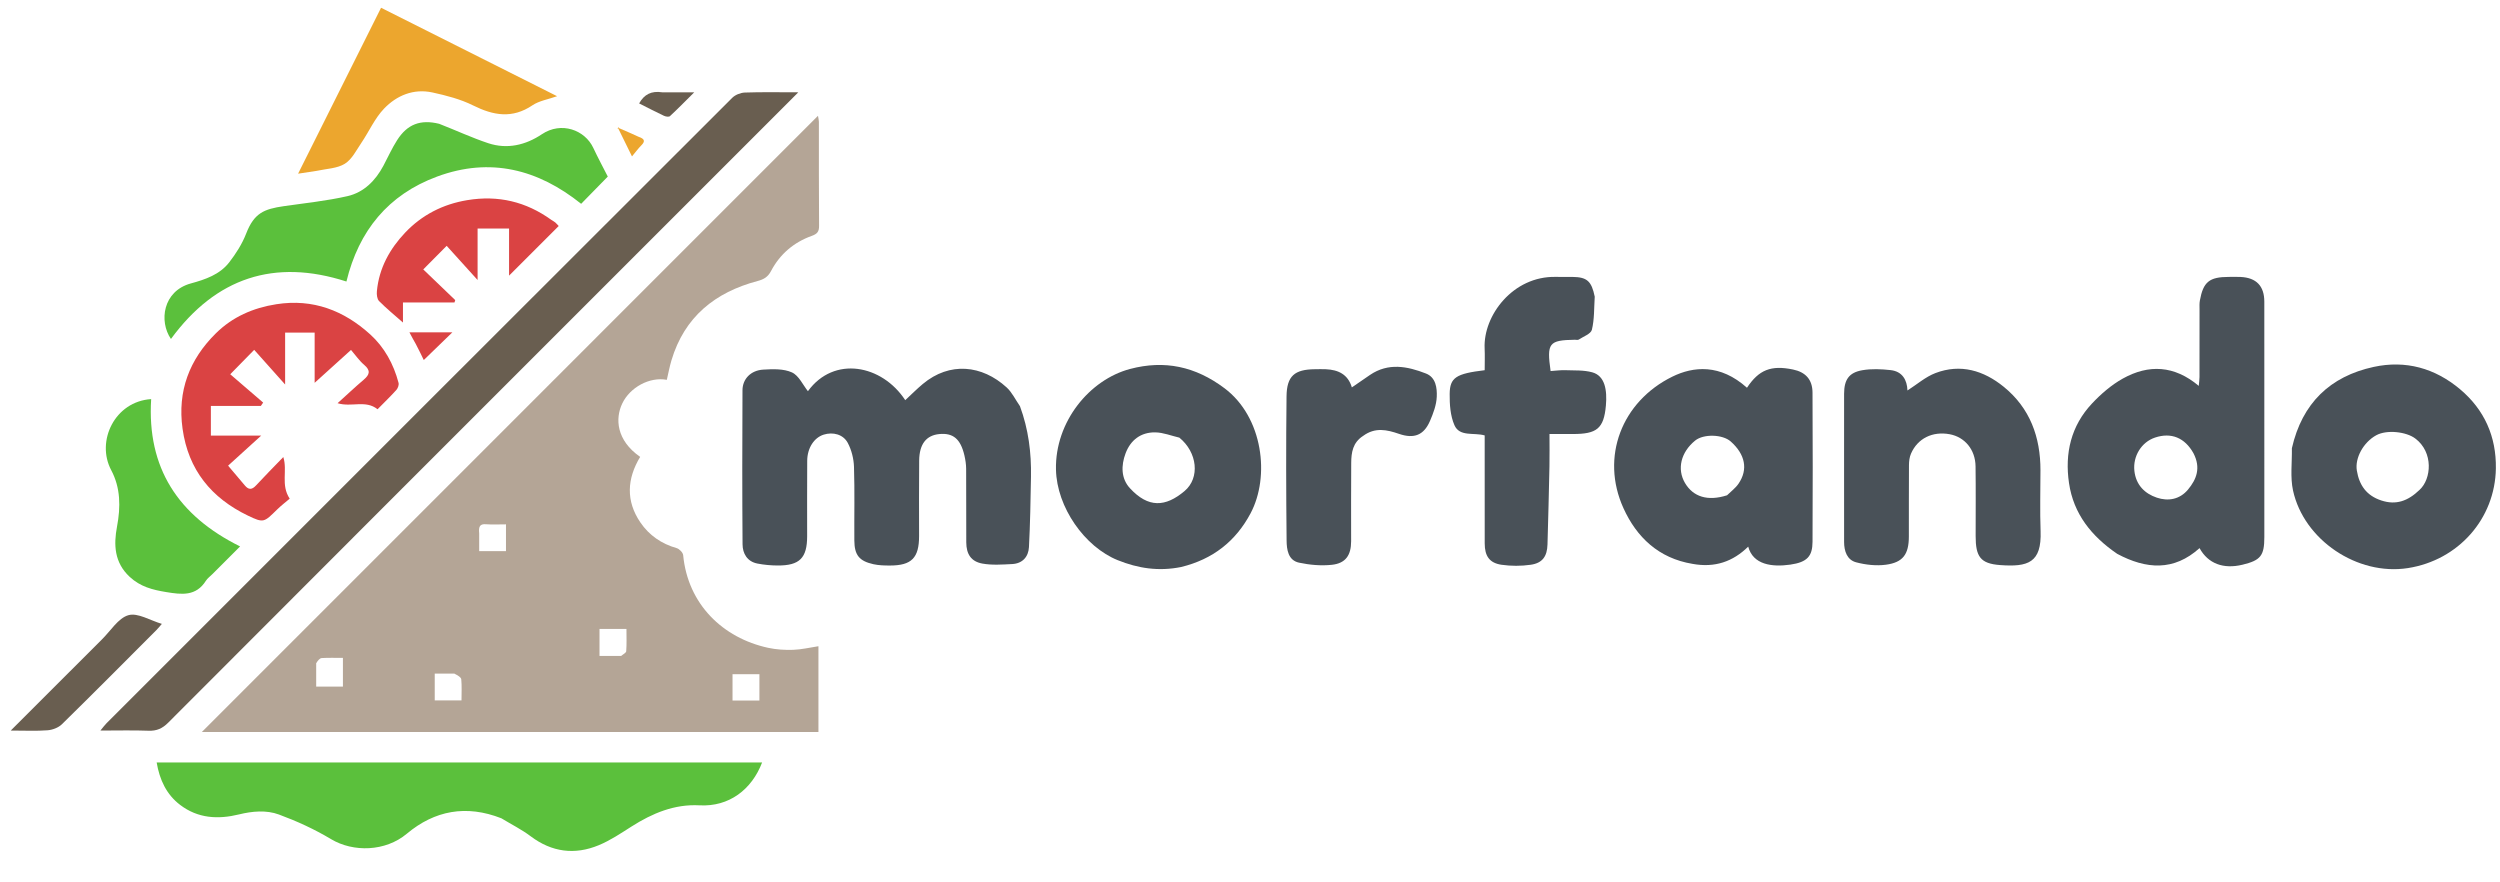
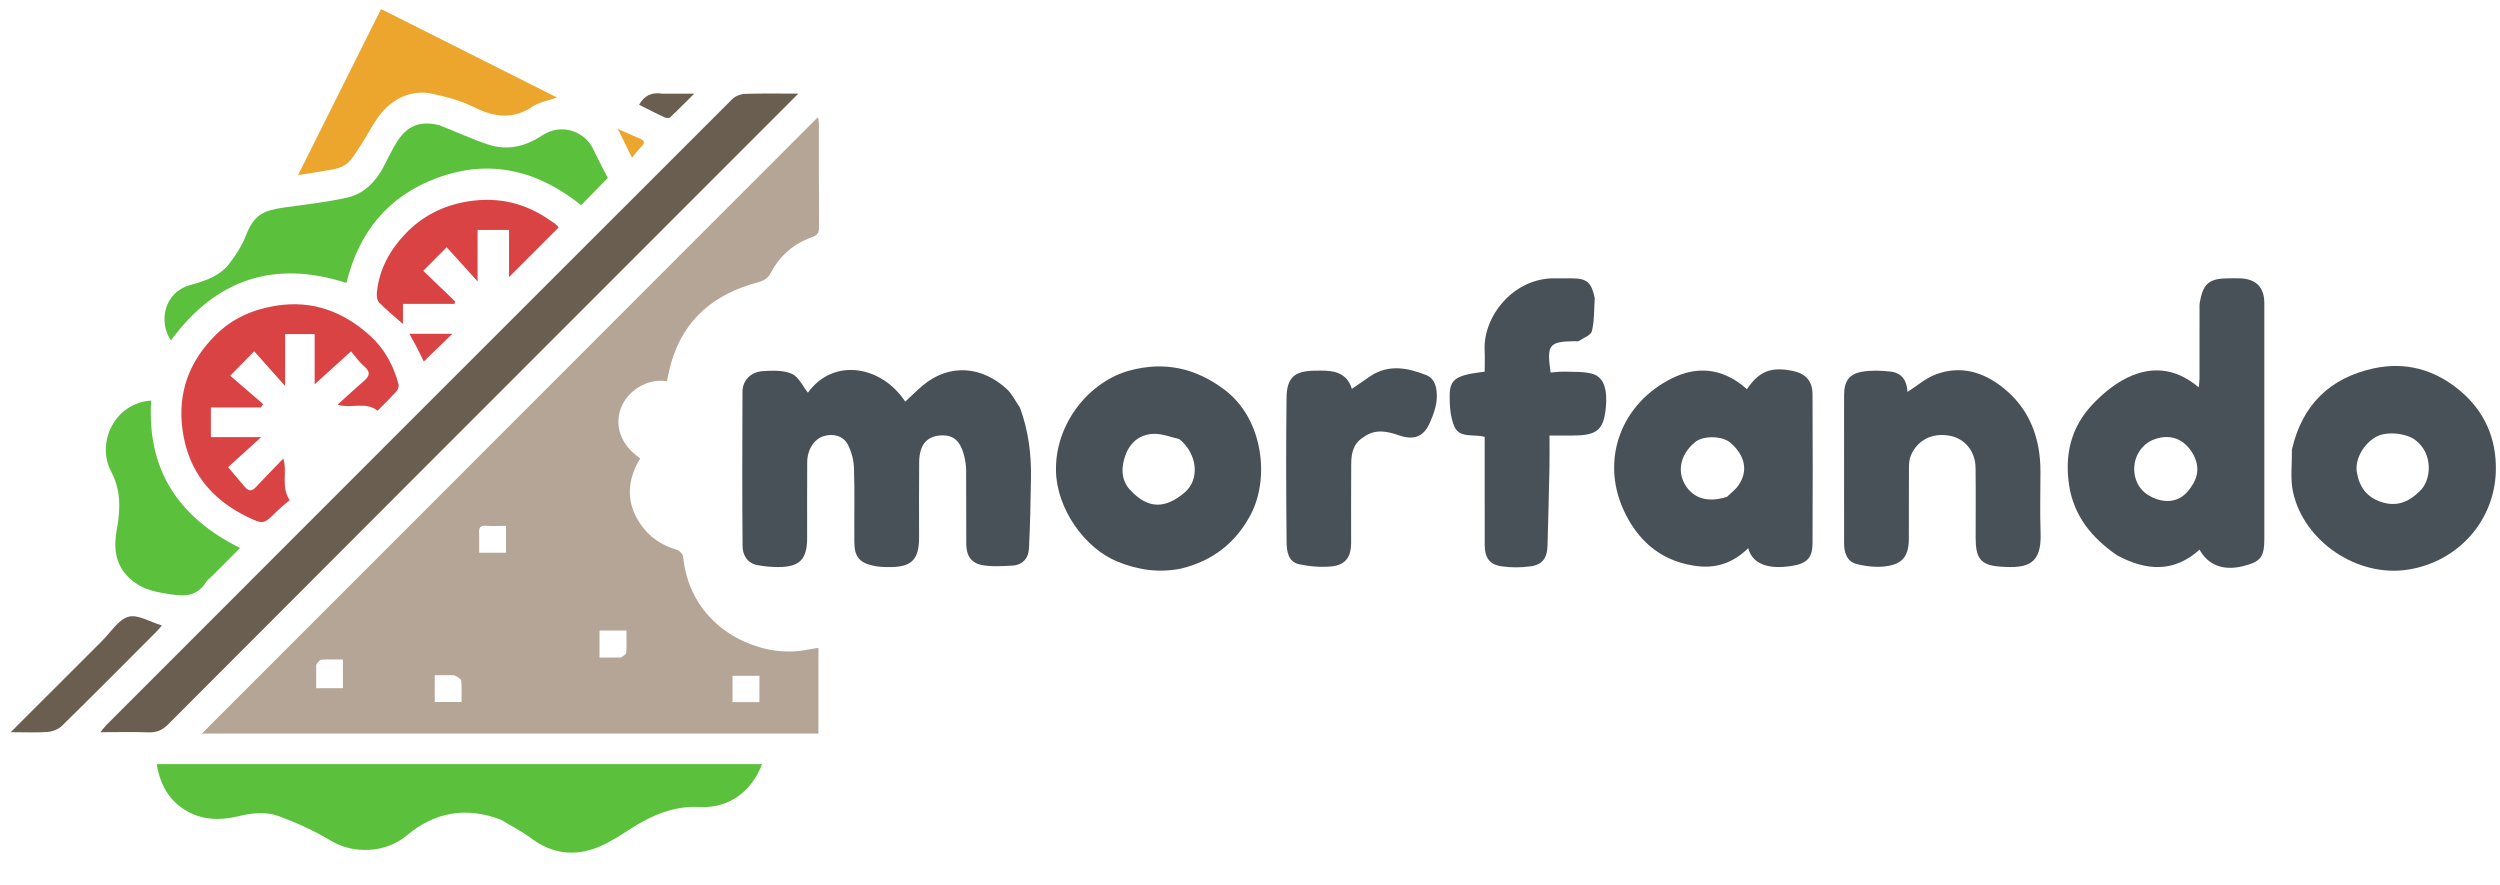
- <svg xmlns="http://www.w3.org/2000/svg" version="1.1" id="Layer_1" x="0px" y="0px" width="100%" viewBox="0 0 1273 449" xml:space="preserve">
-   <path fill="#B4A596" opacity="1" stroke="none" d="  M253.25,222.25   C307.696,167.796 361.892,113.591 416.513,58.962   C416.723,60.278 416.981,61.146 416.982,62.015   C417.005,79.678 416.928,97.342 417.07,115.005   C417.094,117.996 416.109,119.121 413.3,120.129   C404.184,123.398 397.128,129.428 392.61,138.012   C391.009,141.054 388.941,142.248 385.761,143.092   C364.103,148.84 348.513,161.358 341.903,183.491   C340.933,186.741 340.322,190.099 339.544,193.414   C330.814,191.763 320.791,197.198 316.848,205.465   C313.208,213.094 313.761,224.142 325.968,232.644   C319.264,243.766 318.609,255.065 326.084,266.03   C330.533,272.558 336.806,276.903 344.558,279.108   C345.931,279.499 347.743,281.359 347.869,282.681   C350.235,307.6 368.006,324.863 391.184,329.879   C395.325,330.776 399.699,331.033 403.943,330.891   C408.139,330.75 412.305,329.73 416.748,329.056   C416.748,343.597 416.748,358.02 416.748,372.722   C312.568,372.722 208.501,372.722 102.778,372.722   C153.389,322.111 203.194,272.306 253.25,222.25  M161.003,337.712   C161.003,341.76 161.003,345.808 161.003,349.617   C166.13,349.617 170.494,349.617 174.616,349.617   C174.616,344.526 174.616,339.825 174.616,335.002   C170.767,335.002 167.295,334.876 163.843,335.083   C162.872,335.141 161.958,336.173 161.003,337.712  M244,271.611   C244,274.675 244,277.739 244,280.646   C249.071,280.646 253.436,280.646 257.643,280.646   C257.643,275.922 257.643,271.557 257.643,267.001   C253.996,267.001 250.69,267.193 247.417,266.944   C244.423,266.717 243.626,268.03 244,271.611  M316.299,333.997   C317.197,333.202 318.804,332.46 318.87,331.601   C319.156,327.876 318.992,324.116 318.992,320.268   C314.103,320.268 309.74,320.268 305.27,320.268   C305.27,324.903 305.27,329.266 305.27,334   C308.804,334 312.072,334 316.299,333.997  M231.339,343   C227.95,343 224.56,343 221.368,343   C221.368,348.101 221.368,352.466 221.368,356.629   C226.108,356.629 230.473,356.629 234.999,356.629   C234.999,352.8 235.204,349.321 234.875,345.893   C234.775,344.856 233.197,343.962 231.339,343  M373,351.432   C373,353.185 373,354.937 373,356.697   C377.968,356.697 382.332,356.697 386.694,356.697   C386.694,352.023 386.694,347.659 386.694,343.31   C382.018,343.31 377.655,343.31 373,343.31   C373,345.901 373,348.19 373,351.432  z" />
-   <path fill="#495158" opacity="1" stroke="none" d="  M519.369,206.839   C523.73,218.671 525.19,230.606 524.976,242.763   C524.766,254.706 524.569,266.655 523.944,278.58   C523.684,283.526 520.648,286.958 515.387,287.219   C510.332,287.47 505.129,287.865 500.214,286.971   C494.456,285.924 492.056,282.127 492.024,276.188   C491.955,263.696 492.045,251.204 491.96,238.712   C491.944,236.429 491.595,234.104 491.074,231.875   C489.112,223.495 485.315,220.342 478.276,221.027   C471.676,221.671 468.144,226.077 468.045,234.48   C467.895,247.304 468.008,260.13 467.998,272.955   C467.99,284.089 464.199,287.963 453.129,287.967   C450.334,287.968 447.465,287.899 444.756,287.297   C437.508,285.685 435.084,282.649 435.029,275.218   C434.935,262.726 435.255,250.226 434.855,237.746   C434.723,233.612 433.618,229.154 431.684,225.523   C429.331,221.103 424.071,219.863 419.436,221.311   C414.543,222.838 411.081,228.097 411.032,234.617   C410.937,247.441 411.009,260.267 410.998,273.092   C410.988,284.133 407.157,288.009 395.993,287.952   C392.55,287.934 389.056,287.625 385.681,286.962   C380.475,285.939 378.146,281.879 378.109,277.16   C377.909,251.012 377.94,224.861 378.075,198.711   C378.105,192.938 382.322,188.591 388.626,188.211   C393.521,187.916 399.026,187.701 403.262,189.636   C406.786,191.246 408.858,196.036 411.394,199.194   C424.661,180.943 449.117,185.684 460.95,203.769   C463.924,201.012 466.771,198.134 469.861,195.547   C483.592,184.055 500.091,185.854 512.577,197.275   C515.306,199.772 516.994,203.406 519.369,206.839  z" />
-   <path fill="#695E50" opacity="1" stroke="none" d="  M323.75,129.75   C244.194,209.305 164.869,288.592 85.65,367.984   C82.677,370.963 79.784,372.24 75.631,372.085   C67.817,371.791 59.985,372 51.12,372   C52.512,370.33 53.298,369.222 54.245,368.275   C160.408,262.092 266.574,155.914 372.834,49.828   C374.377,48.287 377.064,47.206 379.261,47.127   C387.841,46.819 396.437,47.001 406.502,47.001   C378.321,75.181 351.16,102.34 323.75,129.75  z" />
-   <path fill="#495158" opacity="1" stroke="none" d="  M1078.08,282.013   C1065.001,273.066 1055.852,261.729 1053.539,245.987   C1051.308,230.802 1054.559,216.854 1065.228,205.487   C1069.808,200.607 1075.121,196.009 1080.931,192.77   C1094.101,185.428 1107.152,186.009 1119.603,196.49   C1119.757,194.753 1119.981,193.386 1119.984,192.018   C1120.012,180.529 1119.995,169.04 1120.006,157.551   C1120.007,156.055 1119.902,154.524 1120.165,153.067   C1121.89,143.519 1124.992,141.017 1134.925,141.001   C1136.923,140.998 1138.925,140.928 1140.919,141.024   C1148.907,141.406 1152.983,145.614 1152.989,153.613   C1153.014,189.078 1153,224.543 1153,260.009   C1153,264.504 1153.002,269 1153,273.496   C1152.994,282.963 1151.14,285.31 1141.907,287.547   C1132.119,289.919 1124.343,286.996 1120.007,279.102   C1106.947,290.874 1092.914,289.938 1078.08,282.013  M1116.926,230.811   C1112.5,222.876 1105.584,220.048 1097.349,222.805   C1090.389,225.135 1086.008,232.333 1086.83,239.781   C1087.618,246.921 1092.082,251.33 1098.267,253.411   C1103.991,255.337 1109.91,254.356 1114.124,249.302   C1118.5,244.054 1120.755,238.247 1116.926,230.811  z" />
-   <path fill="#5BC03C" opacity="1" stroke="none" d="  M255.295,416.672   C237.409,409.655 221.299,412.682 207.128,424.552   C196.268,433.647 179.912,434.102 168.505,427.254   C160.164,422.246 151.151,418.123 142.016,414.748   C135.615,412.383 128.451,413.044 121.741,414.691   C110.985,417.332 100.77,416.741 91.732,409.863   C84.776,404.569 81.279,397.129 79.771,388.242   C182.903,388.242 285.494,388.242 388.066,388.242   C382.812,402.016 371.264,410.902 356.204,410.075   C343.444,409.374 332.185,414.11 321.59,420.852   C316.208,424.277 310.82,427.911 304.975,430.344   C292.699,435.453 281.017,433.973 270.171,425.798   C265.651,422.392 260.495,419.83 255.295,416.672  z" />
-   <path fill="#495158" opacity="1" stroke="none" d="  M861.883,287.129   C844.499,284.264 833.347,273.47 826.686,258.82   C814.818,232.718 825.816,204.435 851.55,191.793   C862.282,186.52 875.893,185.192 889.56,197.443   C895.617,188.293 901.833,185.832 913.013,188.16   C919.389,189.487 922.897,193.25 922.933,199.92   C923.072,225.238 923.072,250.557 922.94,275.874   C922.902,283.221 920.25,286.272 911.632,287.508   C902.299,288.845 892.633,287.57 890.188,278.337   C882.371,286.034 873.141,289.184 861.883,287.129  M879.407,252.203   C881.375,250.257 883.707,248.561 885.242,246.32   C890.22,239.055 888.696,231.391 881.298,224.812   C877.146,221.119 867.452,220.862 863.18,224.332   C855.888,230.253 853.823,238.847 857.991,245.929   C862.138,252.976 869.534,255.362 879.407,252.203  z" />
-   <path fill="#495158" opacity="1" stroke="none" d="  M1167.027,228.234   C1172.242,205.319 1186.501,191.641 1208.685,186.831   C1224.926,183.31 1239.861,187.426 1252.708,198.239   C1265.185,208.741 1271.131,222.444 1270.898,238.48   C1270.523,264.134 1251.794,285.277 1226.086,289.276   C1200.333,293.282 1173.104,274.914 1167.611,249.774   C1166.134,243.017 1167.142,235.717 1167.027,228.234  M1232.023,249.458   C1238.133,243.877 1239.196,230.306 1229.856,223.28   C1225.241,219.809 1215.364,218.691 1210.003,221.619   C1203.478,225.181 1199.04,233.178 1200.109,239.647   C1201.333,247.049 1204.98,252.325 1212.505,254.822   C1220.058,257.328 1226.086,255.158 1232.023,249.458  z" />
-   <path fill="#495158" opacity="1" stroke="none" d="  M601.452,288.716   C590.012,291.03 579.528,289.431 569.098,285.222   C552.314,278.446 538.117,258.299 537.702,239.139   C537.173,214.731 554.808,193.323 575.449,187.866   C592.963,183.234 608.689,186.56 623.51,197.685   C643.186,212.453 646.754,242.671 636.771,261.42   C629.224,275.595 617.584,284.782 601.452,288.716  M600.517,222.842   C596.424,221.895 592.34,220.217 588.235,220.163   C580.966,220.066 575.717,224.013 573.149,230.827   C570.814,237.021 570.796,243.653 575.356,248.596   C584.722,258.747 593.443,258.236 603.163,250.055   C611.145,243.337 609.716,230.301 600.517,222.842  z" />
-   <path fill="#495158" opacity="1" stroke="none" d="  M939,233   C939,221.834 938.971,211.168 939.012,200.503   C939.039,193.364 941.46,189.707 948.308,188.515   C952.975,187.703 957.943,187.932 962.692,188.458   C968.686,189.121 971.091,193.482 971.274,198.833   C976.11,195.753 980.452,191.908 985.523,189.97   C998.312,185.082 1010.092,188.669 1020.273,196.929   C1033.66,207.789 1039.029,222.534 1039.003,239.485   C1038.987,249.818 1038.698,260.161 1039.07,270.48   C1039.649,286.572 1032.656,288.793 1018.394,287.73   C1008.346,286.981 1006.003,283.369 1006,272.936   C1005.997,261.104 1006.114,249.27 1005.953,237.439   C1005.838,228.952 1000.462,222.524 992.758,221.106   C984.046,219.503 976.446,223.227 973.076,231.005   C972.318,232.755 972.06,234.841 972.046,236.776   C971.956,248.941 972.029,261.107 971.99,273.273   C971.96,282.216 969.024,286.391 960.318,287.555   C955.381,288.215 950.005,287.613 945.156,286.332   C940.504,285.103 939.027,280.63 939.015,275.996   C938.979,261.831 939.001,247.666 939,233  z" />
-   <path fill="#495158" opacity="1" stroke="none" d="  M812.036,151.066   C811.671,156.989 811.882,162.638 810.587,167.919   C810.071,170.022 806.259,171.36 803.869,172.925   C803.398,173.233 802.565,172.986 801.899,172.998   C788.684,173.24 787.55,174.618 789.562,188.937   C792.014,188.781 794.563,188.415 797.096,188.504   C801.67,188.664 806.426,188.396 810.759,189.578   C817.25,191.351 818.422,198.589 817.719,206.538   C816.674,218.355 812.973,220.996 800.938,221   C797.14,221.001 793.343,221 789,221   C789,226.505 789.095,231.96 788.981,237.411   C788.705,250.686 788.366,263.959 787.984,277.232   C787.809,283.322 785.409,286.719 779.454,287.575   C774.577,288.275 769.436,288.288 764.562,287.578   C758.443,286.686 756.032,283.14 756.015,276.748   C755.974,260.432 756.001,244.115 756,227.798   C756,225.824 756,223.85 756,221.716   C750.481,220.114 743.247,222.565 740.592,216.482   C738.512,211.717 738.12,205.916 738.174,200.587   C738.26,192.204 741.455,190.266 756,188.509   C756,184.888 756.148,181.133 755.975,177.392   C755.202,160.675 770.397,140.524 792.17,140.992   C794.999,141.053 797.831,140.974 800.661,141.007   C808.075,141.095 810.4,143.081 812.036,151.066  z" />
-   <path fill="#5BC03C" opacity="1" stroke="none" d="  M223.634,63.041   C232.216,66.391 240.246,70.134 248.596,72.914   C258.277,76.138 267.692,73.868 275.888,68.37   C285.841,61.695 297.813,66.191 302.092,75.283   C304.47,80.336 307.123,85.259 309.488,89.918   C304.888,94.616 300.405,99.195 295.918,103.779   C274.016,86.226 249.666,79.902 222.611,89.895   C197.622,99.125 182.687,117.52 176.401,143.351   C139.735,131.521 109.911,141.38 87.045,172.601   C80.876,163.635 82.895,148.219 97.224,144.311   C104.528,142.318 111.887,139.824 116.709,133.596   C120.162,129.137 123.321,124.173 125.345,118.944   C129.401,108.467 134.44,106.446 144.495,104.985   C155.338,103.409 166.299,102.308 176.951,99.871   C185.28,97.966 191.194,91.983 195.235,84.387   C197.548,80.039 199.575,75.511 202.214,71.373   C207.419,63.212 214.133,60.702 223.634,63.041  z" />
-   <path fill="#DA4343" opacity="1" stroke="none" d="  M123.254,195.754   C127.001,198.998 130.499,201.993 133.997,204.988   C133.603,205.565 133.21,206.141 132.816,206.718   C124.459,206.718 116.102,206.718 107.376,206.718   C107.376,211.958 107.376,216.672 107.376,221.815   C115.631,221.815 123.882,221.815 132.996,221.815   C126.889,227.362 121.441,232.31 116.149,237.117   C119.737,241.35 122.217,244.213 124.626,247.136   C126.537,249.456 128.229,249.502 130.334,247.221   C134.727,242.46 139.303,237.867 144.263,232.73   C146.483,239.746 142.843,246.851 147.513,253.929   C145.769,255.422 143.263,257.333 141.029,259.522   C134.443,265.976 134.29,266.425 126.269,262.565   C107.64,253.599 95.878,239.288 92.955,218.29   C90.287,199.126 96.448,183.037 109.914,169.734   C118.375,161.375 128.866,156.757 140.767,154.904   C159.384,152.005 175.072,158.113 188.502,170.262   C195.708,176.78 200.439,185.395 202.943,194.948   C203.221,196.009 202.602,197.703 201.814,198.573   C198.692,202.023 195.337,205.262 192.254,208.391   C186.107,203.494 179.042,207.489 171.894,205.313   C176.546,201.113 180.788,197.105 185.23,193.334   C188.284,190.74 188.804,188.649 185.427,185.781   C182.933,183.665 181.035,180.847 178.737,178.188   C172.211,184.088 166.492,189.259 160.217,194.931   C160.217,186.151 160.217,177.949 160.217,169.376   C155.041,169.376 150.327,169.376 145.184,169.376   C145.184,177.632 145.184,185.882 145.184,195.79   C139.224,189.111 134.228,183.513 129.432,178.138   C124.804,182.859 121.339,186.393 117.241,190.573   C118.758,191.871 120.881,193.688 123.254,195.754  z" />
-   <path fill="#495158" opacity="1" stroke="none" d="  M694.097,221.964   C688.809,225.342 688.086,230.448 688.04,235.659   C687.923,248.981 688.009,262.304 687.996,275.626   C687.99,282.719 685.195,286.848 678.174,287.601   C672.686,288.189 666.882,287.667 661.46,286.506   C655.893,285.315 655.185,279.786 655.138,275.278   C654.883,250.801 654.82,226.317 655.106,201.84   C655.228,191.415 659.181,188.105 669.612,188.004   C671.443,187.986 673.279,187.933 675.107,188.015   C681.41,188.299 686.378,190.572 688.364,197.264   C691.497,195.111 694.55,192.987 697.628,190.901   C706.957,184.582 716.65,186.503 726.105,190.196   C731.162,192.171 731.792,197.573 731.599,202.067   C731.422,206.202 729.84,210.432 728.166,214.314   C725.031,221.583 720.085,223.575 712.373,220.924   C706.207,218.805 700.224,217.449 694.097,221.964  z" />
-   <path fill="#ECA62E" opacity="1" stroke="none" d="  M161.208,87.005   C158.056,87.439 155.348,87.87 151.789,88.437   C166.11,59.796 180.018,31.982 194.035,3.95   C224.177,19.093 253.94,34.047 283.675,48.986   C279.109,50.61 274.549,51.305 271.089,53.635   C260.825,60.545 251.248,58.833 240.899,53.683   C234.487,50.492 227.272,48.625 220.217,47.088   C210.609,44.994 201.999,48.589 195.544,55.332   C190.804,60.283 187.915,66.976 183.998,72.755   C181.445,76.522 179.207,81.135 175.592,83.379   C171.697,85.797 166.36,85.892 161.208,87.005  z" />
-   <path fill="#5BC03C" opacity="1" stroke="none" d="  M108.25,292.25   C106.94,293.56 105.64,294.468 104.859,295.704   C99.782,303.739 92.533,302.782 84.597,301.479   C77.639,300.337 71.438,298.762 66.027,293.722   C58.153,286.388 57.848,277.347 59.59,268.112   C61.48,258.087 61.408,248.395 56.631,239.412   C48.777,224.643 58.449,204.409 76.972,203.221   C74.792,238.222 90.604,262.544 122.25,278.241   C117.776,282.718 113.138,287.359 108.25,292.25  z" />
-   <path fill="#DA4343" opacity="1" stroke="none" d="  M223.829,154   C217.401,154 211.447,154 205.189,154   C205.189,157.585 205.189,160.697 205.189,164.243   C200.839,160.399 196.724,157.054 193.022,153.302   C191.997,152.263 191.759,149.974 191.908,148.326   C192.977,136.578 198.501,126.666 206.356,118.398   C214.848,109.462 225.508,103.964 237.955,101.909   C253.701,99.31 267.831,102.675 280.693,111.926   C281.351,112.4 282.122,112.732 282.729,113.258   C283.477,113.908 284.107,114.693 284.483,115.095   C276.108,123.466 267.782,131.787 259.212,140.354   C259.212,132.482 259.212,124.614 259.212,116.375   C253.707,116.375 248.663,116.375 243.189,116.375   C243.189,124.631 243.189,132.879 243.189,142.582   C237.287,136.058 232.257,130.497 227.444,125.177   C222.812,129.845 219.327,133.357 215.525,137.189   C220.598,142.058 226.197,147.432 231.797,152.807   C231.675,153.205 231.553,153.603 231.431,154   C229.055,154 226.679,154 223.829,154  z" />
-   <path fill="#695E50" opacity="1" stroke="none" d="  M51.75,325.75   C56.402,321.205 60.185,314.738 65.389,313.254   C70.152,311.896 76.45,315.923 82.411,317.677   C81.523,318.697 80.645,319.835 79.637,320.845   C63.639,336.867 47.689,352.938 31.522,368.788   C29.755,370.521 26.776,371.661 24.263,371.858   C18.537,372.307 12.751,372 5.463,372   C21.491,355.985 36.495,340.992 51.75,325.75  z" />
-   <path fill="#695E50" opacity="1" stroke="none" d="  M337.167,47   C342.408,47 347.173,47 353.516,47   C348.77,51.71 345.045,55.53 341.131,59.145   C340.604,59.633 338.983,59.385 338.107,58.972   C333.84,56.961 329.654,54.778 325.443,52.658   C328.038,48.04 331.707,46.165 337.167,47  z" />
-   <path fill="#DA4343" opacity="1" stroke="none" d="  M211.777,175.265   C210.559,173.16 209.591,171.33 208.478,169.224   C215.941,169.224 223.082,169.224 230.347,169.224   C225.413,174.003 220.653,178.614 215.789,183.327   C214.671,181.013 213.35,178.277 211.777,175.265  z" />
-   <path fill="#ECA62E" opacity="1" stroke="none" d="  M325.222,69.675   C328.16,70.673 328.709,71.858 326.584,73.989   C324.964,75.614 323.604,77.497 321.809,79.646   C319.338,74.612 317.326,70.513 314.618,64.998   C318.926,66.849 321.929,68.139 325.222,69.675  z" />
-   <path fill="#ECA62E" opacity="1" stroke="none" d="  M315.039,64.701   C315.019,65.24 314.744,65.505 314.468,65.769   C314.574,65.321 314.679,64.874 315.039,64.701  z" />
+ <svg xmlns="http://www.w3.org/2000/svg" width="243px" height="86px" viewBox="0 0 955 337" version="1.1">
+   <g id="surface1">
+     <path style=" stroke:none;fill-rule:nonzero;fill:rgb(70.588%,64.706%,58.824%);fill-opacity:1;" d="M 189.988 166.812 C 230.832 125.941 271.492 85.258 312.465 44.254 C 312.625 45.242 312.816 45.895 312.816 46.547 C 312.836 59.805 312.777 73.062 312.883 86.316 C 312.902 88.562 312.164 89.406 310.055 90.164 C 303.219 92.617 297.926 97.145 294.535 103.586 C 293.332 105.871 291.781 106.766 289.395 107.398 C 273.148 111.715 261.453 121.109 256.496 137.719 C 255.766 140.16 255.309 142.68 254.723 145.168 C 248.176 143.93 240.656 148.008 237.699 154.215 C 234.969 159.938 235.383 168.23 244.539 174.613 C 239.512 182.961 239.02 191.441 244.625 199.672 C 247.965 204.57 252.672 207.832 258.484 209.488 C 259.516 209.781 260.875 211.176 260.969 212.168 C 262.746 230.871 276.078 243.828 293.465 247.594 C 296.57 248.266 299.852 248.461 303.035 248.352 C 306.184 248.246 309.309 247.48 312.641 246.977 C 312.641 257.891 312.641 268.715 312.641 279.75 C 234.488 279.75 156.418 279.75 77.105 279.75 C 115.07 241.762 152.438 204.379 189.988 166.812 M 120.785 253.473 C 120.785 256.512 120.785 259.547 120.785 262.406 C 124.629 262.406 127.902 262.406 130.996 262.406 C 130.996 258.586 130.996 255.059 130.996 251.438 C 128.109 251.438 125.504 251.344 122.914 251.5 C 122.188 251.543 121.5 252.316 120.785 253.473 M 183.047 203.859 C 183.047 206.16 183.047 208.461 183.047 210.641 C 186.852 210.641 190.125 210.641 193.281 210.641 C 193.281 207.094 193.281 203.82 193.281 200.398 C 190.547 200.398 188.066 200.543 185.613 200.355 C 183.363 200.188 182.766 201.172 183.047 203.859 M 237.285 250.684 C 237.961 250.086 239.164 249.531 239.215 248.887 C 239.43 246.09 239.309 243.266 239.309 240.379 C 235.641 240.379 232.367 240.379 229.012 240.379 C 229.012 243.859 229.012 247.133 229.012 250.688 C 231.664 250.688 234.117 250.688 237.285 250.684 M 173.551 257.441 C 171.008 257.441 168.465 257.441 166.07 257.441 C 166.07 261.27 166.07 264.547 166.07 267.672 C 169.625 267.672 172.898 267.672 176.297 267.672 C 176.297 264.797 176.449 262.184 176.203 259.613 C 176.129 258.836 174.945 258.164 173.551 257.441 M 279.824 263.77 C 279.824 265.086 279.824 266.402 279.824 267.723 C 283.551 267.723 286.824 267.723 290.098 267.723 C 290.098 264.215 290.098 260.938 290.098 257.672 C 286.59 257.672 283.316 257.672 279.824 257.672 C 279.824 259.617 279.824 261.336 279.824 263.77 Z M 279.824 263.77 " />
+     <path style=" stroke:none;fill-rule:nonzero;fill:rgb(28.627%,31.765%,34.51%);fill-opacity:1;" d="M 389.629 155.246 C 392.898 164.125 393.996 173.082 393.836 182.207 C 393.68 191.172 393.531 200.141 393.062 209.09 C 392.867 212.801 390.586 215.379 386.641 215.574 C 382.848 215.762 378.945 216.059 375.258 215.387 C 370.938 214.602 369.141 211.754 369.113 207.293 C 369.062 197.918 369.129 188.543 369.066 179.168 C 369.055 177.453 368.793 175.707 368.402 174.035 C 366.93 167.746 364.082 165.379 358.801 165.895 C 353.848 166.375 351.199 169.684 351.125 175.992 C 351.012 185.617 351.098 195.242 351.09 204.867 C 351.086 213.227 348.238 216.133 339.938 216.137 C 337.84 216.137 335.688 216.086 333.652 215.633 C 328.219 214.422 326.398 212.145 326.355 206.566 C 326.285 197.191 326.527 187.809 326.227 178.441 C 326.129 175.34 325.297 171.992 323.848 169.27 C 322.082 165.949 318.137 165.02 314.66 166.105 C 310.988 167.254 308.391 171.199 308.355 176.094 C 308.285 185.719 308.336 195.344 308.328 204.973 C 308.32 213.258 305.449 216.168 297.074 216.125 C 294.488 216.109 291.867 215.879 289.336 215.383 C 285.43 214.613 283.684 211.566 283.656 208.023 C 283.504 188.398 283.527 168.77 283.629 149.145 C 283.652 144.812 286.816 141.547 291.547 141.262 C 295.219 141.043 299.348 140.879 302.527 142.332 C 305.168 143.543 306.723 147.137 308.625 149.508 C 318.578 135.809 336.926 139.367 345.805 152.941 C 348.035 150.871 350.168 148.711 352.488 146.77 C 362.789 138.145 375.168 139.492 384.535 148.066 C 386.582 149.941 387.848 152.668 389.629 155.246 Z M 389.629 155.246 " />
+     <path style=" stroke:none;fill-rule:nonzero;fill:rgb(41.176%,36.863%,31.373%);fill-opacity:1;" d="M 242.875 97.383 C 183.191 157.094 123.684 216.605 64.254 276.191 C 62.023 278.43 59.852 279.387 56.738 279.27 C 50.875 279.051 45 279.207 38.352 279.207 C 39.395 277.953 39.984 277.121 40.695 276.41 C 120.336 196.715 199.984 117.023 279.699 37.398 C 280.855 36.242 282.871 35.43 284.52 35.371 C 290.957 35.141 297.406 35.277 304.957 35.277 C 283.816 56.426 263.438 76.812 242.875 97.383 Z M 242.875 97.383 " />
+     <path style=" stroke:none;fill-rule:nonzero;fill:rgb(28.627%,31.765%,34.51%);fill-opacity:1;" d="M 808.773 211.668 C 798.961 204.953 792.098 196.441 790.359 184.629 C 788.688 173.23 791.125 162.762 799.129 154.23 C 802.566 150.566 806.551 147.117 810.91 144.684 C 820.789 139.176 830.582 139.609 839.922 147.477 C 840.039 146.172 840.207 145.148 840.207 144.121 C 840.23 135.496 840.215 126.875 840.223 118.25 C 840.227 117.129 840.148 115.98 840.344 114.887 C 841.637 107.719 843.965 105.84 851.418 105.828 C 852.914 105.828 854.418 105.773 855.914 105.848 C 861.906 106.133 864.965 109.293 864.969 115.297 C 864.988 141.914 864.977 168.531 864.977 195.152 C 864.977 198.527 864.977 201.898 864.977 205.273 C 864.973 212.379 863.582 214.141 856.656 215.82 C 849.312 217.602 843.477 215.406 840.227 209.48 C 830.43 218.316 819.898 217.613 808.773 211.668 M 837.914 173.238 C 834.594 167.281 829.406 165.16 823.227 167.227 C 818.004 168.977 814.719 174.379 815.336 179.969 C 815.926 185.328 819.277 188.637 823.914 190.199 C 828.211 191.645 832.652 190.91 835.812 187.117 C 839.094 183.176 840.785 178.816 837.914 173.238 Z M 837.914 173.238 " />
+     <path style=" stroke:none;fill-rule:nonzero;fill:rgb(35.686%,75.294%,23.529%);fill-opacity:1;" d="M 191.52 312.734 C 178.105 307.469 166.02 309.742 155.387 318.648 C 147.238 325.477 134.969 325.816 126.414 320.68 C 120.152 316.918 113.395 313.824 106.539 311.293 C 101.738 309.516 96.363 310.012 91.328 311.25 C 83.262 313.23 75.598 312.789 68.816 307.625 C 63.598 303.652 60.977 298.066 59.844 291.398 C 137.215 291.398 214.176 291.398 291.125 291.398 C 287.184 301.734 278.52 308.406 267.223 307.785 C 257.648 307.258 249.203 310.812 241.254 315.875 C 237.219 318.445 233.176 321.172 228.789 322.996 C 219.582 326.832 210.816 325.723 202.68 319.586 C 199.289 317.031 195.422 315.105 191.52 312.734 Z M 191.52 312.734 " />
+     <path style=" stroke:none;fill-rule:nonzero;fill:rgb(28.627%,31.765%,34.51%);fill-opacity:1;" d="M 646.582 215.508 C 633.539 213.355 625.176 205.254 620.176 194.258 C 611.273 174.668 619.523 153.441 638.828 143.953 C 646.883 139.996 657.094 138.996 667.344 148.191 C 671.887 141.324 676.551 139.477 684.938 141.223 C 689.723 142.219 692.355 145.047 692.383 150.051 C 692.484 169.055 692.484 188.059 692.387 207.059 C 692.359 212.574 690.367 214.863 683.902 215.789 C 676.902 216.793 669.648 215.836 667.816 208.906 C 661.953 214.684 655.027 217.051 646.582 215.508 M 659.727 189.293 C 661.203 187.832 662.953 186.559 664.105 184.879 C 667.84 179.426 666.695 173.672 661.148 168.734 C 658.031 165.961 650.758 165.77 647.555 168.375 C 642.086 172.816 640.535 179.27 643.66 184.582 C 646.773 189.871 652.32 191.664 659.727 189.293 Z M 659.727 189.293 " />
+     <path style=" stroke:none;fill-rule:nonzero;fill:rgb(28.627%,31.765%,34.51%);fill-opacity:1;" d="M 875.5 171.301 C 879.41 154.105 890.109 143.836 906.75 140.227 C 918.934 137.586 930.141 140.676 939.777 148.789 C 949.137 156.672 953.598 166.957 953.422 178.992 C 953.141 198.246 939.09 214.117 919.805 217.117 C 900.484 220.125 880.059 206.34 875.938 187.469 C 874.828 182.398 875.586 176.918 875.5 171.301 M 924.258 187.234 C 928.844 183.043 929.641 172.859 922.633 167.586 C 919.172 164.98 911.762 164.141 907.738 166.336 C 902.844 169.012 899.516 175.012 900.316 179.867 C 901.234 185.426 903.973 189.383 909.617 191.258 C 915.285 193.141 919.805 191.512 924.258 187.234 Z M 924.258 187.234 " />
+     <path style=" stroke:none;fill-rule:nonzero;fill:rgb(28.627%,31.765%,34.51%);fill-opacity:1;" d="M 451.207 216.699 C 442.625 218.434 434.762 217.234 426.934 214.074 C 414.344 208.988 403.695 193.867 403.383 179.488 C 402.984 161.168 416.215 145.102 431.699 141.004 C 444.84 137.527 456.637 140.023 467.754 148.375 C 482.516 159.457 485.191 182.137 477.703 196.211 C 472.043 206.848 463.309 213.746 451.207 216.699 M 450.504 167.254 C 447.434 166.543 444.371 165.285 441.293 165.246 C 435.84 165.172 431.902 168.133 429.973 173.25 C 428.223 177.898 428.211 182.875 431.629 186.586 C 438.656 194.203 445.199 193.82 452.492 187.68 C 458.48 182.637 457.406 172.855 450.504 167.254 Z M 450.504 167.254 " />
+     <path style=" stroke:none;fill-rule:nonzero;fill:rgb(28.627%,31.765%,34.51%);fill-opacity:1;" d="M 704.434 174.879 C 704.434 166.5 704.414 158.492 704.441 150.488 C 704.465 145.133 706.281 142.387 711.418 141.492 C 714.918 140.883 718.645 141.055 722.207 141.449 C 726.703 141.945 728.508 145.219 728.645 149.234 C 732.273 146.922 735.531 144.039 739.336 142.582 C 748.93 138.914 757.77 141.605 765.406 147.805 C 775.449 155.957 779.477 167.023 779.457 179.746 C 779.445 187.504 779.227 195.266 779.508 203.012 C 779.941 215.09 774.695 216.754 763.996 215.957 C 756.457 215.395 754.699 212.684 754.699 204.855 C 754.695 195.973 754.785 187.09 754.664 178.211 C 754.574 171.84 750.543 167.016 744.762 165.953 C 738.227 164.75 732.527 167.543 730 173.383 C 729.43 174.695 729.234 176.262 729.227 177.715 C 729.156 186.844 729.211 195.977 729.184 205.105 C 729.16 211.82 726.957 214.953 720.426 215.828 C 716.723 216.32 712.691 215.871 709.051 214.91 C 705.562 213.984 704.453 210.629 704.445 207.152 C 704.418 196.52 704.434 185.887 704.434 174.879 Z M 704.434 174.879 " />
+     <path style=" stroke:none;fill-rule:nonzero;fill:rgb(28.627%,31.765%,34.51%);fill-opacity:1;" d="M 609.188 113.383 C 608.914 117.828 609.07 122.07 608.098 126.031 C 607.711 127.613 604.852 128.613 603.059 129.789 C 602.707 130.023 602.082 129.836 601.582 129.844 C 591.668 130.027 590.816 131.062 592.328 141.809 C 594.164 141.691 596.078 141.418 597.98 141.484 C 601.41 141.602 604.977 141.402 608.23 142.289 C 613.098 143.621 613.977 149.051 613.449 155.02 C 612.664 163.887 609.891 165.871 600.859 165.871 C 598.012 165.875 595.164 165.875 591.906 165.875 C 591.906 170.004 591.977 174.098 591.891 178.191 C 591.684 188.152 591.43 198.117 591.145 208.078 C 591.012 212.648 589.211 215.199 584.742 215.84 C 581.086 216.367 577.227 216.375 573.57 215.844 C 568.98 215.176 567.172 212.512 567.16 207.715 C 567.129 195.469 567.148 183.223 567.148 170.977 C 567.148 169.492 567.148 168.012 567.148 166.41 C 563.008 165.207 557.582 167.047 555.59 162.48 C 554.027 158.906 553.734 154.551 553.777 150.551 C 553.84 144.262 556.238 142.805 567.148 141.488 C 567.148 138.77 567.258 135.949 567.129 133.145 C 566.551 120.594 577.949 105.473 594.281 105.824 C 596.406 105.867 598.531 105.809 600.652 105.832 C 606.215 105.898 607.961 107.391 609.188 113.383 Z M 609.188 113.383 " />
+     <path style=" stroke:none;fill-rule:nonzero;fill:rgb(35.686%,75.294%,23.529%);fill-opacity:1;" d="M 167.77 47.316 C 174.207 49.828 180.23 52.641 186.496 54.727 C 193.758 57.145 200.82 55.441 206.969 51.316 C 214.438 46.305 223.418 49.68 226.629 56.504 C 228.414 60.297 230.402 63.992 232.176 67.488 C 228.727 71.016 225.363 74.453 221.996 77.891 C 205.566 64.719 187.297 59.973 167.004 67.473 C 148.254 74.398 137.051 88.207 132.336 107.594 C 104.828 98.715 82.453 106.113 65.301 129.547 C 60.672 122.816 62.188 111.246 72.938 108.312 C 78.418 106.816 83.938 104.945 87.555 100.273 C 90.145 96.926 92.516 93.199 94.035 89.273 C 97.074 81.41 100.855 79.895 108.398 78.797 C 116.535 77.613 124.758 76.789 132.746 74.961 C 138.996 73.527 143.434 69.039 146.465 63.336 C 148.199 60.074 149.719 56.676 151.699 53.57 C 155.605 47.445 160.641 45.562 167.77 47.316 Z M 167.77 47.316 " />
+     <path style=" stroke:none;fill-rule:nonzero;fill:rgb(85.49%,26.275%,26.275%);fill-opacity:1;" d="M 92.465 146.926 C 95.277 149.359 97.898 151.605 100.523 153.855 C 100.23 154.289 99.934 154.723 99.637 155.152 C 93.367 155.152 87.098 155.152 80.555 155.152 C 80.555 159.086 80.555 162.625 80.555 166.484 C 86.746 166.484 92.938 166.484 99.773 166.484 C 95.191 170.648 91.105 174.363 87.133 177.969 C 89.824 181.148 91.688 183.297 93.492 185.488 C 94.926 187.23 96.195 187.266 97.777 185.555 C 101.07 181.98 104.504 178.531 108.227 174.676 C 109.891 179.941 107.16 185.277 110.664 190.59 C 109.355 191.707 107.477 193.145 105.801 194.785 C 100.859 199.629 100.742 199.969 94.727 197.07 C 80.75 190.34 71.926 179.598 69.734 163.84 C 67.734 149.453 72.355 137.379 82.457 127.395 C 88.805 121.121 96.676 117.656 105.602 116.266 C 119.57 114.09 131.34 118.672 141.414 127.789 C 146.82 132.684 150.367 139.148 152.246 146.32 C 152.457 147.117 151.992 148.387 151.398 149.039 C 149.059 151.629 146.543 154.059 144.227 156.41 C 139.617 152.734 134.316 155.734 128.953 154.098 C 132.445 150.945 135.625 147.938 138.961 145.109 C 141.25 143.16 141.641 141.59 139.105 139.441 C 137.234 137.852 135.812 135.734 134.09 133.738 C 129.191 138.168 124.902 142.051 120.195 146.309 C 120.195 139.719 120.195 133.562 120.195 127.125 C 116.312 127.125 112.773 127.125 108.918 127.125 C 108.918 133.324 108.918 139.516 108.918 146.953 C 104.445 141.938 100.699 137.738 97.098 133.703 C 93.629 137.246 91.027 139.898 87.953 143.035 C 89.094 144.012 90.684 145.375 92.465 146.926 Z M 92.465 146.926 " />
+     <path style=" stroke:none;fill-rule:nonzero;fill:rgb(28.627%,31.765%,34.51%);fill-opacity:1;" d="M 520.711 166.598 C 516.742 169.133 516.199 172.965 516.164 176.875 C 516.078 186.875 516.141 196.875 516.133 206.875 C 516.129 212.195 514.031 215.297 508.762 215.859 C 504.648 216.301 500.293 215.91 496.227 215.039 C 492.051 214.145 491.516 209.996 491.48 206.613 C 491.289 188.238 491.242 169.863 491.457 151.492 C 491.551 143.668 494.516 141.184 502.34 141.105 C 503.715 141.094 505.09 141.055 506.461 141.117 C 511.191 141.328 514.918 143.035 516.41 148.059 C 518.758 146.441 521.047 144.848 523.359 143.281 C 530.355 138.539 537.629 139.98 544.723 142.754 C 548.516 144.234 548.988 148.289 548.844 151.664 C 548.711 154.766 547.523 157.941 546.27 160.855 C 543.914 166.309 540.203 167.805 534.418 165.816 C 529.793 164.227 525.305 163.207 520.711 166.598 Z M 520.711 166.598 " />
+     <path style=" stroke:none;fill-rule:nonzero;fill:rgb(92.549%,65.098%,18.039%);fill-opacity:1;" d="M 120.938 65.301 C 118.574 65.629 116.543 65.953 113.871 66.375 C 124.617 44.879 135.047 24.004 145.562 2.965 C 168.176 14.332 190.504 25.555 212.812 36.766 C 209.387 37.984 205.965 38.508 203.371 40.254 C 195.672 45.441 188.484 44.156 180.723 40.293 C 175.91 37.898 170.5 36.496 165.207 35.344 C 157.996 33.77 151.539 36.469 146.695 41.531 C 143.141 45.246 140.973 50.27 138.035 54.605 C 136.121 57.434 134.441 60.895 131.727 62.582 C 128.805 64.395 124.805 64.469 120.938 65.301 Z M 120.938 65.301 " />
+     <path style=" stroke:none;fill-rule:nonzero;fill:rgb(35.686%,75.294%,23.529%);fill-opacity:1;" d="M 81.207 219.352 C 80.227 220.332 79.25 221.016 78.664 221.941 C 74.855 227.973 69.418 227.254 63.465 226.277 C 58.246 225.422 53.594 224.238 49.531 220.453 C 43.625 214.949 43.398 208.164 44.703 201.234 C 46.121 193.711 46.066 186.434 42.484 179.691 C 36.594 168.605 43.848 153.422 57.746 152.527 C 56.109 178.801 67.973 197.055 91.711 208.836 C 88.355 212.195 84.875 215.68 81.207 219.352 Z M 81.207 219.352 " />
+     <path style=" stroke:none;fill-rule:nonzero;fill:rgb(85.49%,26.275%,26.275%);fill-opacity:1;" d="M 167.914 115.586 C 163.094 115.586 158.629 115.586 153.934 115.586 C 153.934 118.277 153.934 120.613 153.934 123.273 C 150.668 120.387 147.582 117.879 144.805 115.062 C 144.035 114.281 143.855 112.562 143.969 111.328 C 144.77 102.508 148.914 95.07 154.809 88.863 C 161.18 82.156 169.176 78.031 178.512 76.488 C 190.324 74.539 200.926 77.062 210.574 84.008 C 211.07 84.363 211.648 84.613 212.102 85.008 C 212.664 85.496 213.137 86.082 213.418 86.387 C 207.137 92.668 200.891 98.914 194.461 105.344 C 194.461 99.434 194.461 93.531 194.461 87.348 C 190.332 87.348 186.547 87.348 182.441 87.348 C 182.441 93.543 182.441 99.734 182.441 107.016 C 178.012 102.117 174.238 97.945 170.629 93.953 C 167.152 97.457 164.539 100.094 161.688 102.969 C 165.492 106.621 169.691 110.656 173.895 114.691 C 173.801 114.988 173.711 115.289 173.617 115.586 C 171.836 115.586 170.055 115.586 167.914 115.586 Z M 167.914 115.586 " />
+     <path style=" stroke:none;fill-rule:nonzero;fill:rgb(41.176%,36.863%,31.373%);fill-opacity:1;" d="M 38.824 244.492 C 42.312 241.082 45.152 236.23 49.055 235.113 C 52.629 234.098 57.352 237.117 61.824 238.434 C 61.16 239.199 60.5 240.055 59.742 240.812 C 47.742 252.836 35.777 264.898 23.648 276.797 C 22.324 278.098 20.086 278.953 18.203 279.102 C 13.906 279.438 9.566 279.207 4.098 279.207 C 16.121 267.188 27.379 255.934 38.824 244.492 Z M 38.824 244.492 " />
+     <path style=" stroke:none;fill-rule:nonzero;fill:rgb(41.176%,36.863%,31.373%);fill-opacity:1;" d="M 252.941 35.277 C 256.871 35.277 260.449 35.277 265.207 35.277 C 261.645 38.812 258.852 41.68 255.914 44.391 C 255.52 44.758 254.305 44.57 253.648 44.262 C 250.445 42.754 247.305 41.113 244.145 39.523 C 246.094 36.059 248.844 34.648 252.941 35.277 Z M 252.941 35.277 " />
+     <path style=" stroke:none;fill-rule:nonzero;fill:rgb(85.49%,26.275%,26.275%);fill-opacity:1;" d="M 158.875 131.547 C 157.961 129.965 157.234 128.594 156.398 127.012 C 161.996 127.012 167.355 127.012 172.805 127.012 C 169.105 130.598 165.531 134.059 161.883 137.598 C 161.047 135.859 160.055 133.809 158.875 131.547 Z M 158.875 131.547 " />
+     <path style=" stroke:none;fill-rule:nonzero;fill:rgb(92.549%,65.098%,18.039%);fill-opacity:1;" d="M 243.98 52.293 C 246.184 53.043 246.598 53.934 245.004 55.531 C 243.789 56.754 242.766 58.164 241.422 59.777 C 239.566 56 238.055 52.922 236.027 48.785 C 239.258 50.176 241.508 51.141 243.98 52.293 Z M 243.98 52.293 " />
+     <path style=" stroke:none;fill-rule:nonzero;fill:rgb(92.549%,65.098%,18.039%);fill-opacity:1;" d="M 236.34 48.562 C 236.328 48.965 236.121 49.164 235.914 49.363 C 235.992 49.027 236.07 48.691 236.34 48.562 Z M 236.34 48.562 " />
+   </g>
</svg>
